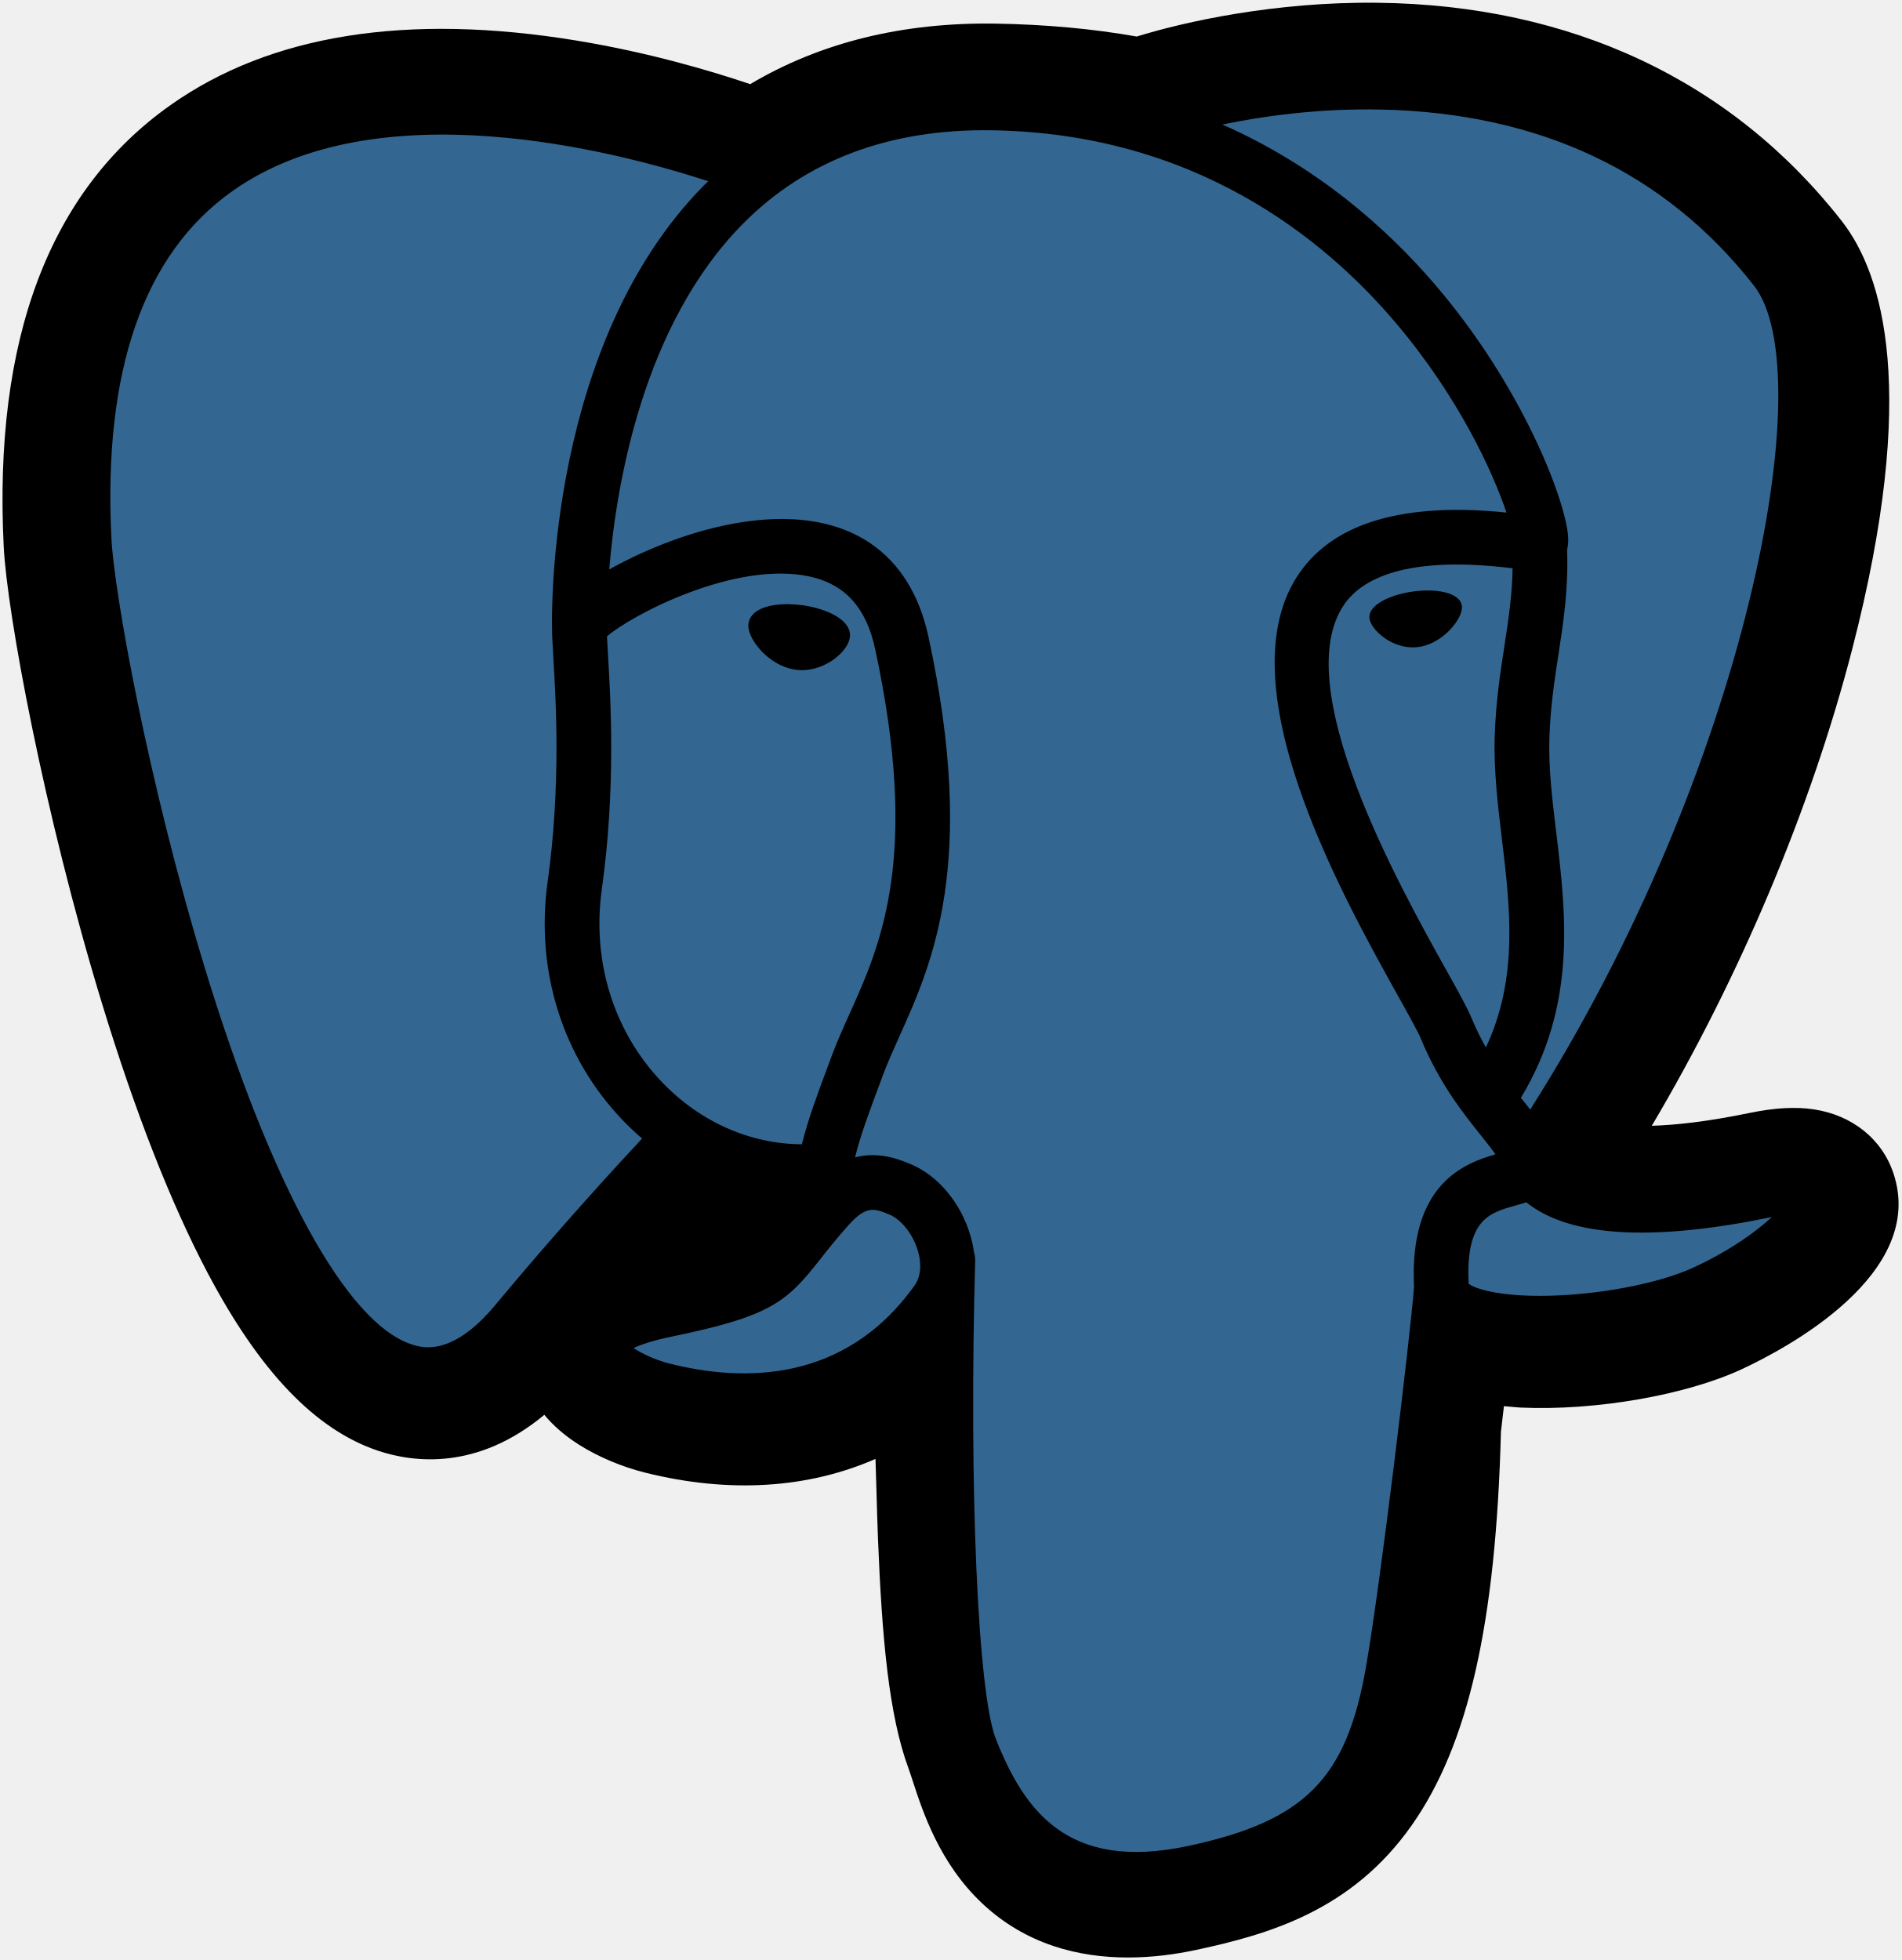
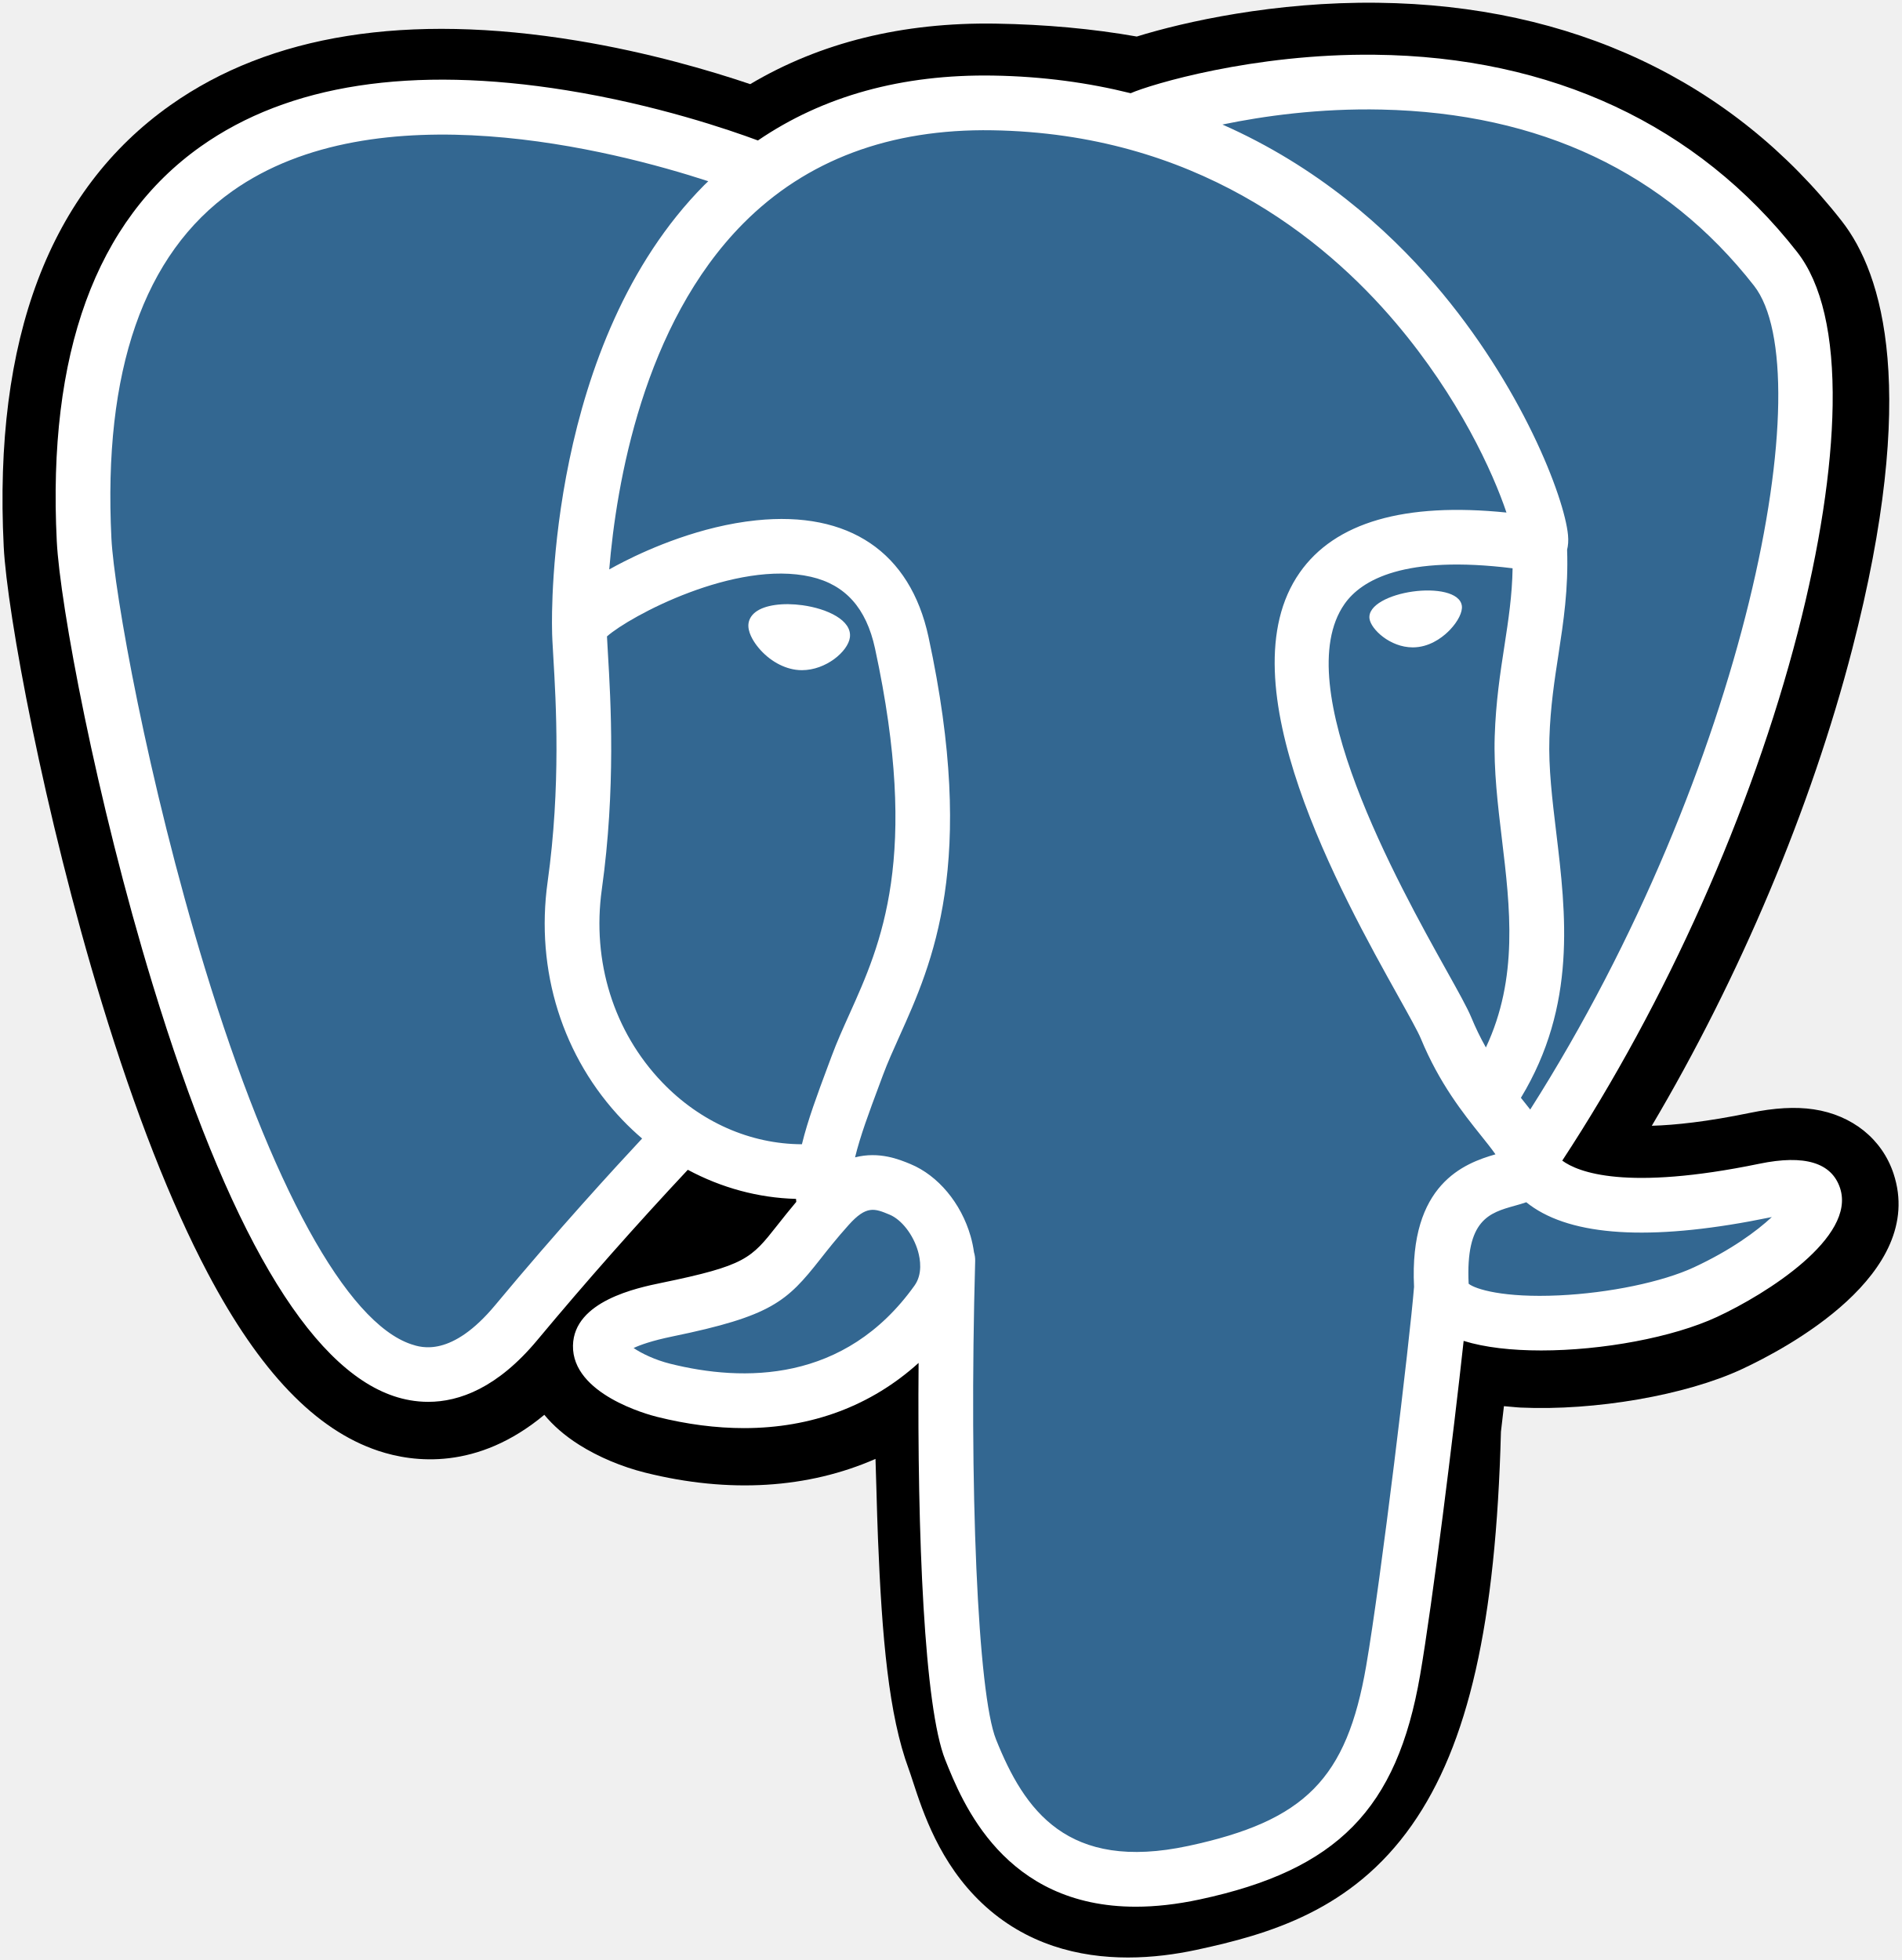
<svg xmlns="http://www.w3.org/2000/svg" width="0.97em" height="1em" viewBox="0 0 256 264">
  <path d="M255.008 158.086c-1.535-4.649-5.556-7.887-10.756-8.664c-2.452-.366-5.26-.21-8.583.475c-5.792 1.195-10.089 1.65-13.225 1.738c11.837-19.985 21.462-42.775 27.003-64.228c8.96-34.689 4.172-50.492-1.423-57.64C233.217 10.847 211.614.683 185.552.372c-13.903-.17-26.108 2.575-32.475 4.549c-5.928-1.046-12.302-1.63-18.99-1.738c-12.537-.2-23.614 2.533-33.079 8.15c-5.24-1.772-13.65-4.27-23.362-5.864c-22.842-3.75-41.252-.828-54.718 8.685C6.622 25.672-.937 45.684.461 73.634c.444 8.874 5.408 35.874 13.224 61.48c4.492 14.718 9.282 26.94 14.237 36.33c7.027 13.315 14.546 21.156 22.987 23.972c4.731 1.576 13.327 2.68 22.368-4.85c1.146 1.388 2.675 2.767 4.704 4.048c2.577 1.625 5.728 2.953 8.875 3.74c11.341 2.835 21.964 2.126 31.027-1.848c.056 1.612.099 3.152.135 4.482c.06 2.157.12 4.272.199 6.25c.537 13.374 1.447 23.773 4.143 31.049c.148.4.347 1.01.557 1.657c1.345 4.118 3.594 11.012 9.316 16.411c5.925 5.593 13.092 7.308 19.656 7.308c3.292 0 6.433-.432 9.188-1.022c9.82-2.105 20.973-5.311 29.041-16.799c7.628-10.86 11.336-27.217 12.007-52.99c.087-.729.167-1.425.244-2.088l.16-1.362l1.797.158l.463.031c10.002.456 22.232-1.665 29.743-5.154c5.935-2.754 24.954-12.795 20.476-26.351" />
  <path fill="#336791" d="M237.906 160.722c-29.74 6.135-31.785-3.934-31.785-3.934c31.4-46.593 44.527-105.736 33.2-120.211c-30.904-39.485-84.399-20.811-85.292-20.327l-.287.052c-5.876-1.22-12.451-1.946-19.842-2.067c-13.456-.22-23.664 3.528-31.41 9.402c0 0-95.43-39.314-90.991 49.444c.944 18.882 27.064 142.873 58.218 105.422c11.387-13.695 22.39-25.274 22.39-25.274c5.464 3.63 12.006 5.482 18.864 4.817l.533-.452c-.166 1.7-.09 3.363.213 5.332c-8.026 8.967-5.667 10.541-21.711 13.844c-16.235 3.346-6.698 9.302-.471 10.86c7.549 1.887 25.013 4.561 36.813-11.958l-.47 1.885c3.144 2.519 5.352 16.383 4.982 28.952c-.37 12.568-.617 21.197 1.86 27.937c2.479 6.74 4.948 21.905 26.04 17.386c17.623-3.777 26.756-13.564 28.027-29.89c.901-11.606 2.942-9.89 3.07-20.267l1.637-4.912c1.887-15.733.3-20.809 11.157-18.448l2.64.232c7.99.363 18.45-1.286 24.589-4.139c13.218-6.134 21.058-16.377 8.024-13.686z" />
-   <path fill="currentColor" d="M108.076 81.525c-2.68-.373-5.107-.028-6.335.902c-.69.523-.904 1.129-.962 1.546c-.154 1.105.62 2.327 1.096 2.957c1.346 1.784 3.312 3.01 5.258 3.28c.282.04.563.058.842.058c3.245 0 6.196-2.527 6.456-4.392c.325-2.336-3.066-3.893-6.355-4.35m88.784.073c-.256-1.831-3.514-2.353-6.606-1.923c-3.088.43-6.082 1.824-5.832 3.659c.2 1.427 2.777 3.863 5.827 3.863c.258 0 .518-.017.78-.054c2.036-.282 3.53-1.575 4.24-2.32c1.08-1.136 1.706-2.402 1.591-3.225" />
-   <path fill="currentColor" d="M247.802 160.025c-1.134-3.429-4.784-4.532-10.848-3.28c-18.005 3.716-24.453 1.142-26.57-.417c13.995-21.32 25.508-47.092 31.719-71.137c2.942-11.39 4.567-21.968 4.7-30.59c.147-9.463-1.465-16.417-4.789-20.665c-13.402-17.125-33.072-26.311-56.882-26.563c-16.369-.184-30.199 4.005-32.88 5.183c-5.646-1.404-11.801-2.266-18.502-2.376c-12.288-.199-22.91 2.743-31.704 8.74c-3.82-1.422-13.692-4.811-25.765-6.756c-20.872-3.36-37.458-.814-49.294 7.571c-14.123 10.006-20.643 27.892-19.38 53.16c.425 8.501 5.269 34.653 12.913 59.698c10.062 32.964 21 51.625 32.508 55.464c1.347.449 2.9.763 4.613.763c4.198 0 9.345-1.892 14.7-8.33a529.832 529.832 0 0 1 20.261-22.926c4.524 2.428 9.494 3.784 14.577 3.92c.01.133.023.266.035.398a117.66 117.66 0 0 0-2.57 3.175c-3.522 4.471-4.255 5.402-15.592 7.736c-3.225.666-11.79 2.431-11.916 8.435c-.136 6.56 10.125 9.315 11.294 9.607c4.074 1.02 7.999 1.523 11.742 1.523c9.103 0 17.114-2.992 23.516-8.781c-.197 23.386.778 46.43 3.586 53.451c2.3 5.748 7.918 19.795 25.664 19.794c2.604 0 5.47-.303 8.623-.979c18.521-3.97 26.564-12.156 29.675-30.203c1.665-9.645 4.522-32.676 5.866-45.03c2.836.885 6.487 1.29 10.434 1.289c8.232 0 17.731-1.749 23.688-4.514c6.692-3.108 18.768-10.734 16.578-17.36m-44.106-83.48c-.061 3.647-.563 6.958-1.095 10.414c-.573 3.717-1.165 7.56-1.314 12.225c-.147 4.54.42 9.26.968 13.825c1.108 9.22 2.245 18.712-2.156 28.078a36.508 36.508 0 0 1-1.95-4.009c-.547-1.326-1.735-3.456-3.38-6.404c-6.399-11.476-21.384-38.35-13.713-49.316c2.285-3.264 8.084-6.62 22.64-4.813m-17.644-61.787c21.334.471 38.21 8.452 50.158 23.72c9.164 11.711-.927 64.998-30.14 110.969a171.33 171.33 0 0 0-.886-1.117l-.37-.462c7.549-12.467 6.073-24.802 4.759-35.738c-.54-4.488-1.05-8.727-.92-12.709c.134-4.22.692-7.84 1.232-11.34c.663-4.313 1.338-8.776 1.152-14.037c.139-.552.195-1.204.122-1.978c-.475-5.045-6.235-20.144-17.975-33.81c-6.422-7.475-15.787-15.84-28.574-21.482c5.5-1.14 13.021-2.203 21.442-2.016M66.674 175.778c-5.9 7.094-9.974 5.734-11.314 5.288c-8.73-2.912-18.86-21.364-27.791-50.624c-7.728-25.318-12.244-50.777-12.602-57.916c-1.128-22.578 4.345-38.313 16.268-46.769c19.404-13.76 51.306-5.524 64.125-1.347c-.184.182-.376.352-.558.537c-21.036 21.244-20.537 57.54-20.485 59.759c-.002.856.07 2.068.168 3.735c.362 6.105 1.036 17.467-.764 30.334c-1.672 11.957 2.014 23.66 10.111 32.109a36.275 36.275 0 0 0 2.617 2.468c-3.604 3.86-11.437 12.396-19.775 22.426m22.479-29.993c-6.526-6.81-9.49-16.282-8.133-25.99c1.9-13.592 1.199-25.43.822-31.79c-.053-.89-.1-1.67-.127-2.285c3.073-2.725 17.314-10.355 27.47-8.028c4.634 1.061 7.458 4.217 8.632 9.645c6.076 28.103.804 39.816-3.432 49.229c-.873 1.939-1.698 3.772-2.402 5.668l-.546 1.466c-1.382 3.706-2.668 7.152-3.465 10.424c-6.938-.02-13.687-2.984-18.819-8.34m1.065 37.9c-2.026-.506-3.848-1.385-4.917-2.114c.893-.42 2.482-.992 5.238-1.56c13.337-2.745 15.397-4.683 19.895-10.394c1.031-1.31 2.2-2.794 3.819-4.602l.002-.002c2.411-2.7 3.514-2.242 5.514-1.412c1.621.67 3.2 2.702 3.84 4.938c.303 1.056.643 3.06-.47 4.62c-9.396 13.156-23.088 12.987-32.921 10.526m69.799 64.952c-16.316 3.496-22.093-4.829-25.9-14.346c-2.457-6.144-3.665-33.85-2.808-64.447c.011-.407-.047-.8-.159-1.17a15.444 15.444 0 0 0-.456-2.162c-1.274-4.452-4.379-8.176-8.104-9.72c-1.48-.613-4.196-1.738-7.46-.903c.696-2.868 1.903-6.107 3.212-9.614l.549-1.475c.618-1.663 1.394-3.386 2.214-5.21c4.433-9.848 10.504-23.337 3.915-53.81c-2.468-11.414-10.71-16.988-23.204-15.693c-7.49.775-14.343 3.797-17.761 5.53c-.735.372-1.407.732-2.035 1.082c.954-11.5 4.558-32.992 18.04-46.59c8.489-8.56 19.794-12.788 33.568-12.56c27.14.444 44.544 14.372 54.366 25.979c8.464 10.001 13.047 20.076 14.876 25.51c-13.755-1.399-23.11 1.316-27.852 8.096c-10.317 14.748 5.644 43.372 13.315 57.129c1.407 2.521 2.621 4.7 3.003 5.626c2.498 6.054 5.732 10.096 8.093 13.046c.724.904 1.426 1.781 1.96 2.547c-4.166 1.201-11.649 3.976-10.967 17.847c-.55 6.96-4.461 39.546-6.448 51.059c-2.623 15.21-8.22 20.875-23.957 24.25m68.104-77.936c-4.26 1.977-11.389 3.46-18.161 3.779c-7.48.35-11.288-.838-12.184-1.569c-.42-8.644 2.797-9.547 6.202-10.503c.535-.15 1.057-.297 1.561-.473c.313.255.656.508 1.032.756c6.012 3.968 16.735 4.396 31.874 1.271l.166-.033c-2.042 1.909-5.536 4.471-10.49 6.772" />
+   <path fill="#fff" d="M108.076 81.525c-2.68-.373-5.107-.028-6.335.902c-.69.523-.904 1.129-.962 1.546c-.154 1.105.62 2.327 1.096 2.957c1.346 1.784 3.312 3.01 5.258 3.28c.282.04.563.058.842.058c3.245 0 6.196-2.527 6.456-4.392c.325-2.336-3.066-3.893-6.355-4.35m88.784.073c-.256-1.831-3.514-2.353-6.606-1.923c-3.088.43-6.082 1.824-5.832 3.659c.2 1.427 2.777 3.863 5.827 3.863c.258 0 .518-.017.78-.054c2.036-.282 3.53-1.575 4.24-2.32c1.08-1.136 1.706-2.402 1.591-3.225" />
+   <path fill="#fff" d="M247.802 160.025c-1.134-3.429-4.784-4.532-10.848-3.28c-18.005 3.716-24.453 1.142-26.57-.417c13.995-21.32 25.508-47.092 31.719-71.137c2.942-11.39 4.567-21.968 4.7-30.59c.147-9.463-1.465-16.417-4.789-20.665c-13.402-17.125-33.072-26.311-56.882-26.563c-16.369-.184-30.199 4.005-32.88 5.183c-5.646-1.404-11.801-2.266-18.502-2.376c-12.288-.199-22.91 2.743-31.704 8.74c-3.82-1.422-13.692-4.811-25.765-6.756c-20.872-3.36-37.458-.814-49.294 7.571c-14.123 10.006-20.643 27.892-19.38 53.16c.425 8.501 5.269 34.653 12.913 59.698c10.062 32.964 21 51.625 32.508 55.464c1.347.449 2.9.763 4.613.763c4.198 0 9.345-1.892 14.7-8.33a529.832 529.832 0 0 1 20.261-22.926c4.524 2.428 9.494 3.784 14.577 3.92c.01.133.023.266.035.398a117.66 117.66 0 0 0-2.57 3.175c-3.522 4.471-4.255 5.402-15.592 7.736c-3.225.666-11.79 2.431-11.916 8.435c-.136 6.56 10.125 9.315 11.294 9.607c4.074 1.02 7.999 1.523 11.742 1.523c9.103 0 17.114-2.992 23.516-8.781c-.197 23.386.778 46.43 3.586 53.451c2.3 5.748 7.918 19.795 25.664 19.794c2.604 0 5.47-.303 8.623-.979c18.521-3.97 26.564-12.156 29.675-30.203c1.665-9.645 4.522-32.676 5.866-45.03c2.836.885 6.487 1.29 10.434 1.289c8.232 0 17.731-1.749 23.688-4.514c6.692-3.108 18.768-10.734 16.578-17.36m-44.106-83.48c-.061 3.647-.563 6.958-1.095 10.414c-.573 3.717-1.165 7.56-1.314 12.225c-.147 4.54.42 9.26.968 13.825c1.108 9.22 2.245 18.712-2.156 28.078a36.508 36.508 0 0 1-1.95-4.009c-.547-1.326-1.735-3.456-3.38-6.404c-6.399-11.476-21.384-38.35-13.713-49.316c2.285-3.264 8.084-6.62 22.64-4.813m-17.644-61.787c21.334.471 38.21 8.452 50.158 23.72c9.164 11.711-.927 64.998-30.14 110.969a171.33 171.33 0 0 0-.886-1.117l-.37-.462c7.549-12.467 6.073-24.802 4.759-35.738c-.54-4.488-1.05-8.727-.92-12.709c.134-4.22.692-7.84 1.232-11.34c.663-4.313 1.338-8.776 1.152-14.037c.139-.552.195-1.204.122-1.978c-.475-5.045-6.235-20.144-17.975-33.81c-6.422-7.475-15.787-15.84-28.574-21.482c5.5-1.14 13.021-2.203 21.442-2.016M66.674 175.778c-5.9 7.094-9.974 5.734-11.314 5.288c-8.73-2.912-18.86-21.364-27.791-50.624c-7.728-25.318-12.244-50.777-12.602-57.916c-1.128-22.578 4.345-38.313 16.268-46.769c19.404-13.76 51.306-5.524 64.125-1.347c-.184.182-.376.352-.558.537c-21.036 21.244-20.537 57.54-20.485 59.759c-.002.856.07 2.068.168 3.735c.362 6.105 1.036 17.467-.764 30.334c-1.672 11.957 2.014 23.66 10.111 32.109a36.275 36.275 0 0 0 2.617 2.468c-3.604 3.86-11.437 12.396-19.775 22.426m22.479-29.993c-6.526-6.81-9.49-16.282-8.133-25.99c1.9-13.592 1.199-25.43.822-31.79c-.053-.89-.1-1.67-.127-2.285c3.073-2.725 17.314-10.355 27.47-8.028c4.634 1.061 7.458 4.217 8.632 9.645c6.076 28.103.804 39.816-3.432 49.229c-.873 1.939-1.698 3.772-2.402 5.668l-.546 1.466c-1.382 3.706-2.668 7.152-3.465 10.424c-6.938-.02-13.687-2.984-18.819-8.34m1.065 37.9c-2.026-.506-3.848-1.385-4.917-2.114c.893-.42 2.482-.992 5.238-1.56c13.337-2.745 15.397-4.683 19.895-10.394c1.031-1.31 2.2-2.794 3.819-4.602l.002-.002c2.411-2.7 3.514-2.242 5.514-1.412c1.621.67 3.2 2.702 3.84 4.938c.303 1.056.643 3.06-.47 4.62c-9.396 13.156-23.088 12.987-32.921 10.526m69.799 64.952c-16.316 3.496-22.093-4.829-25.9-14.346c-2.457-6.144-3.665-33.85-2.808-64.447c.011-.407-.047-.8-.159-1.17a15.444 15.444 0 0 0-.456-2.162c-1.274-4.452-4.379-8.176-8.104-9.72c-1.48-.613-4.196-1.738-7.46-.903c.696-2.868 1.903-6.107 3.212-9.614l.549-1.475c.618-1.663 1.394-3.386 2.214-5.21c4.433-9.848 10.504-23.337 3.915-53.81c-2.468-11.414-10.71-16.988-23.204-15.693c-7.49.775-14.343 3.797-17.761 5.53c-.735.372-1.407.732-2.035 1.082c.954-11.5 4.558-32.992 18.04-46.59c8.489-8.56 19.794-12.788 33.568-12.56c27.14.444 44.544 14.372 54.366 25.979c8.464 10.001 13.047 20.076 14.876 25.51c-13.755-1.399-23.11 1.316-27.852 8.096c-10.317 14.748 5.644 43.372 13.315 57.129c1.407 2.521 2.621 4.7 3.003 5.626c2.498 6.054 5.732 10.096 8.093 13.046c.724.904 1.426 1.781 1.96 2.547c-4.166 1.201-11.649 3.976-10.967 17.847c-.55 6.96-4.461 39.546-6.448 51.059c-2.623 15.21-8.22 20.875-23.957 24.25m68.104-77.936c-4.26 1.977-11.389 3.46-18.161 3.779c-7.48.35-11.288-.838-12.184-1.569c-.42-8.644 2.797-9.547 6.202-10.503c.535-.15 1.057-.297 1.561-.473c.313.255.656.508 1.032.756c6.012 3.968 16.735 4.396 31.874 1.271l.166-.033c-2.042 1.909-5.536 4.471-10.49 6.772" />
</svg>
